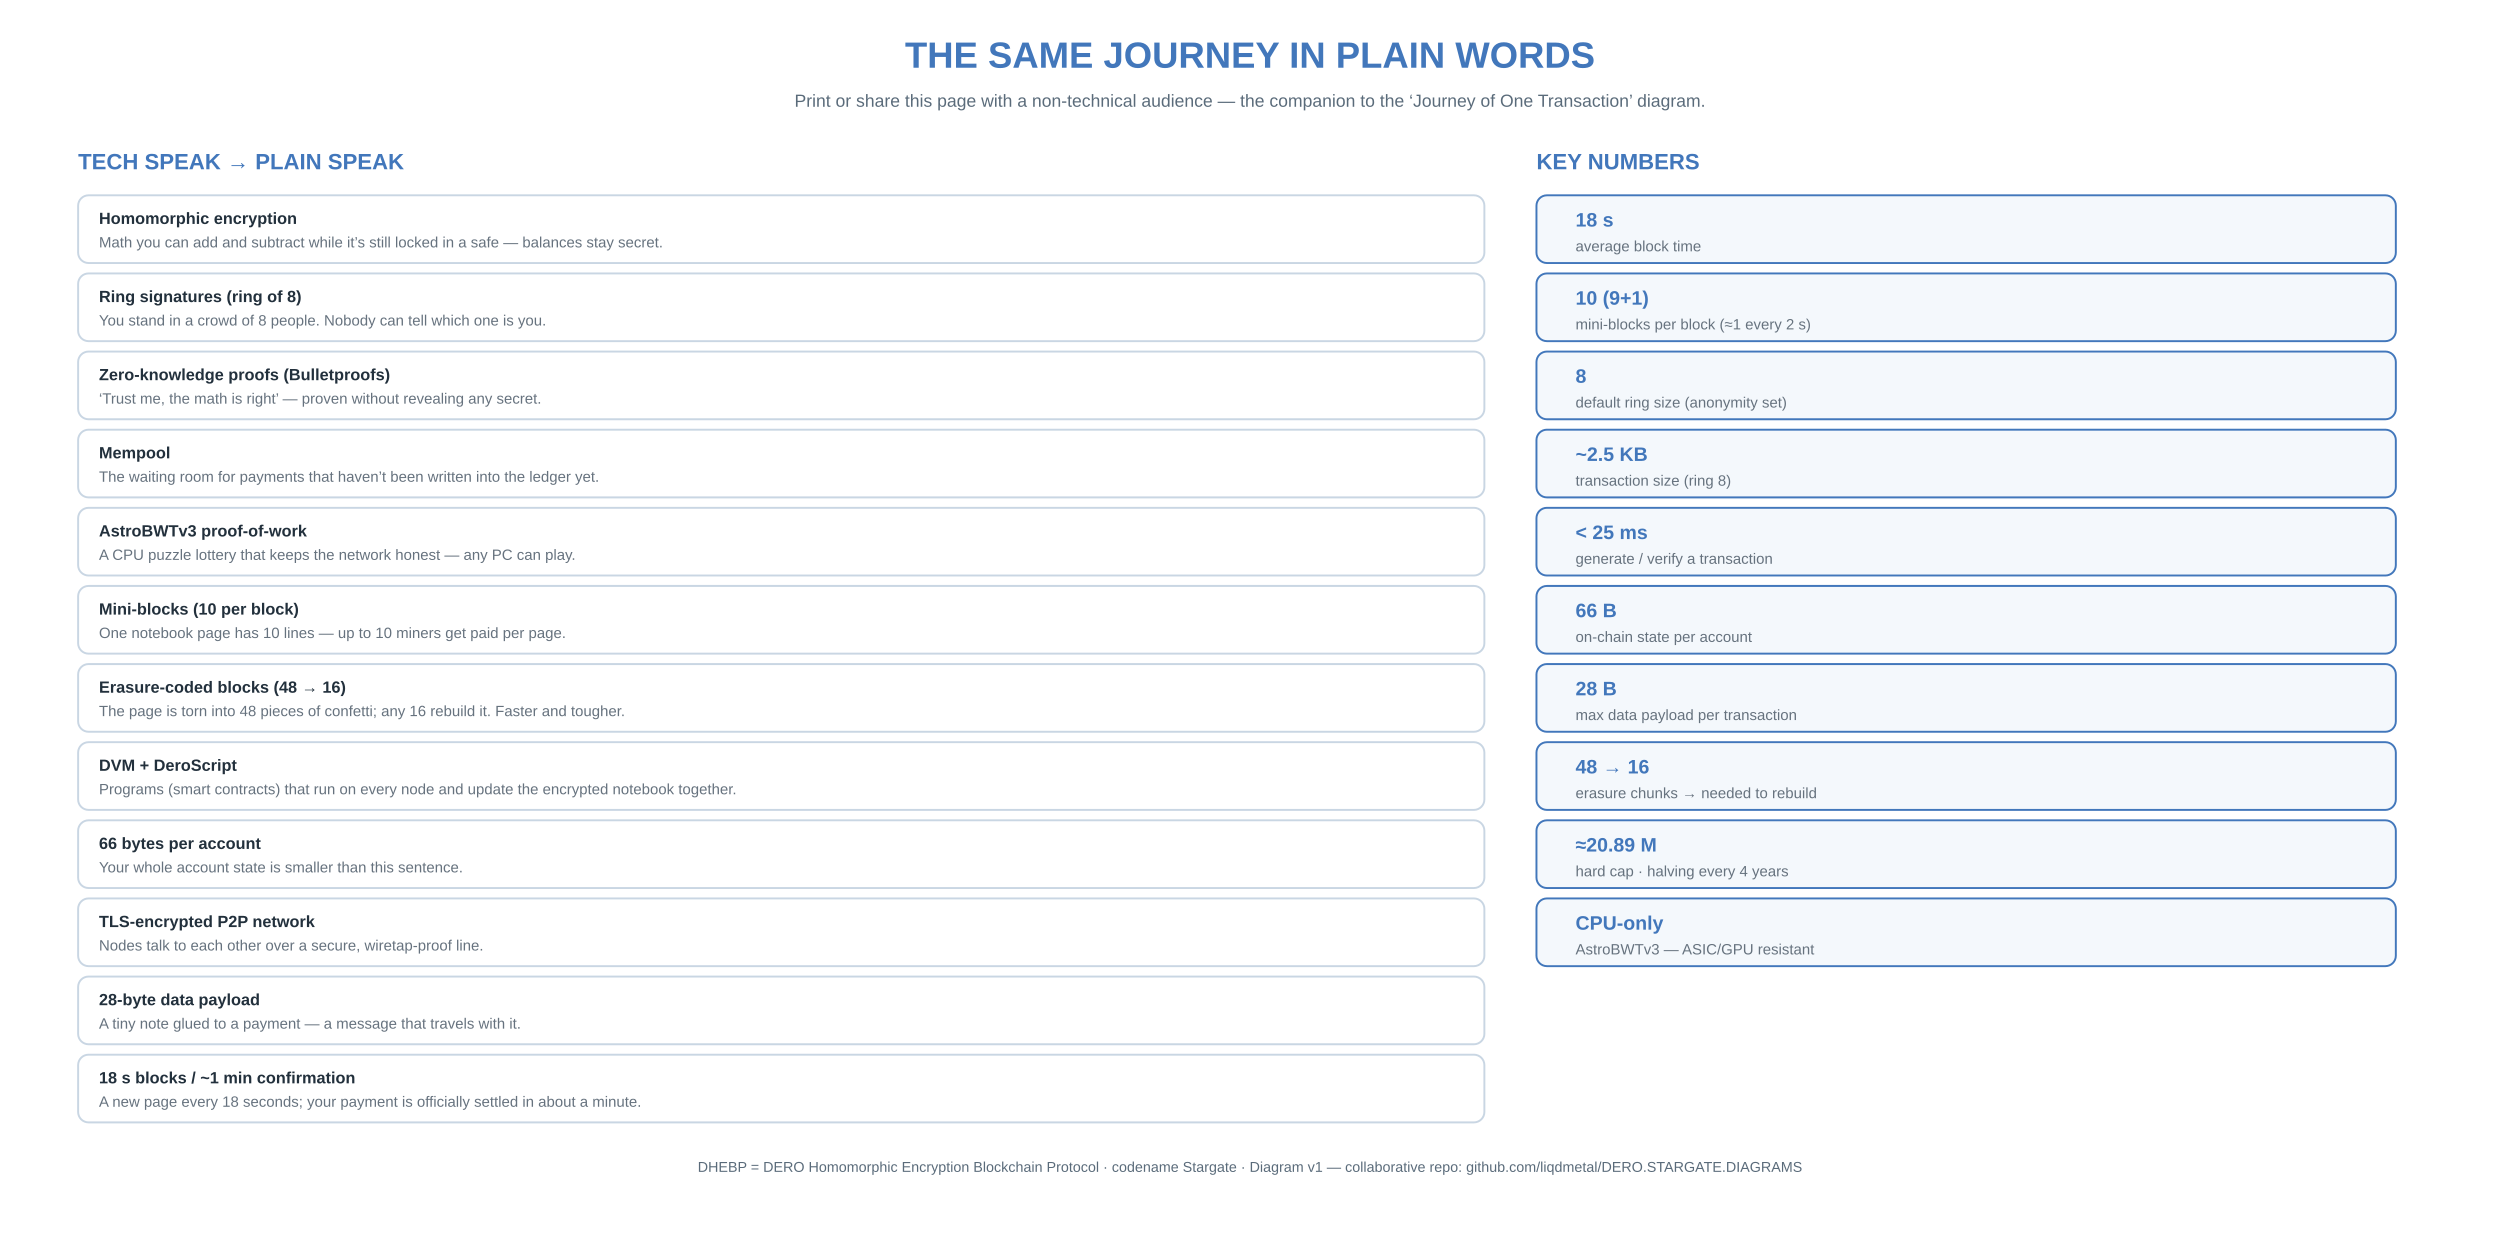
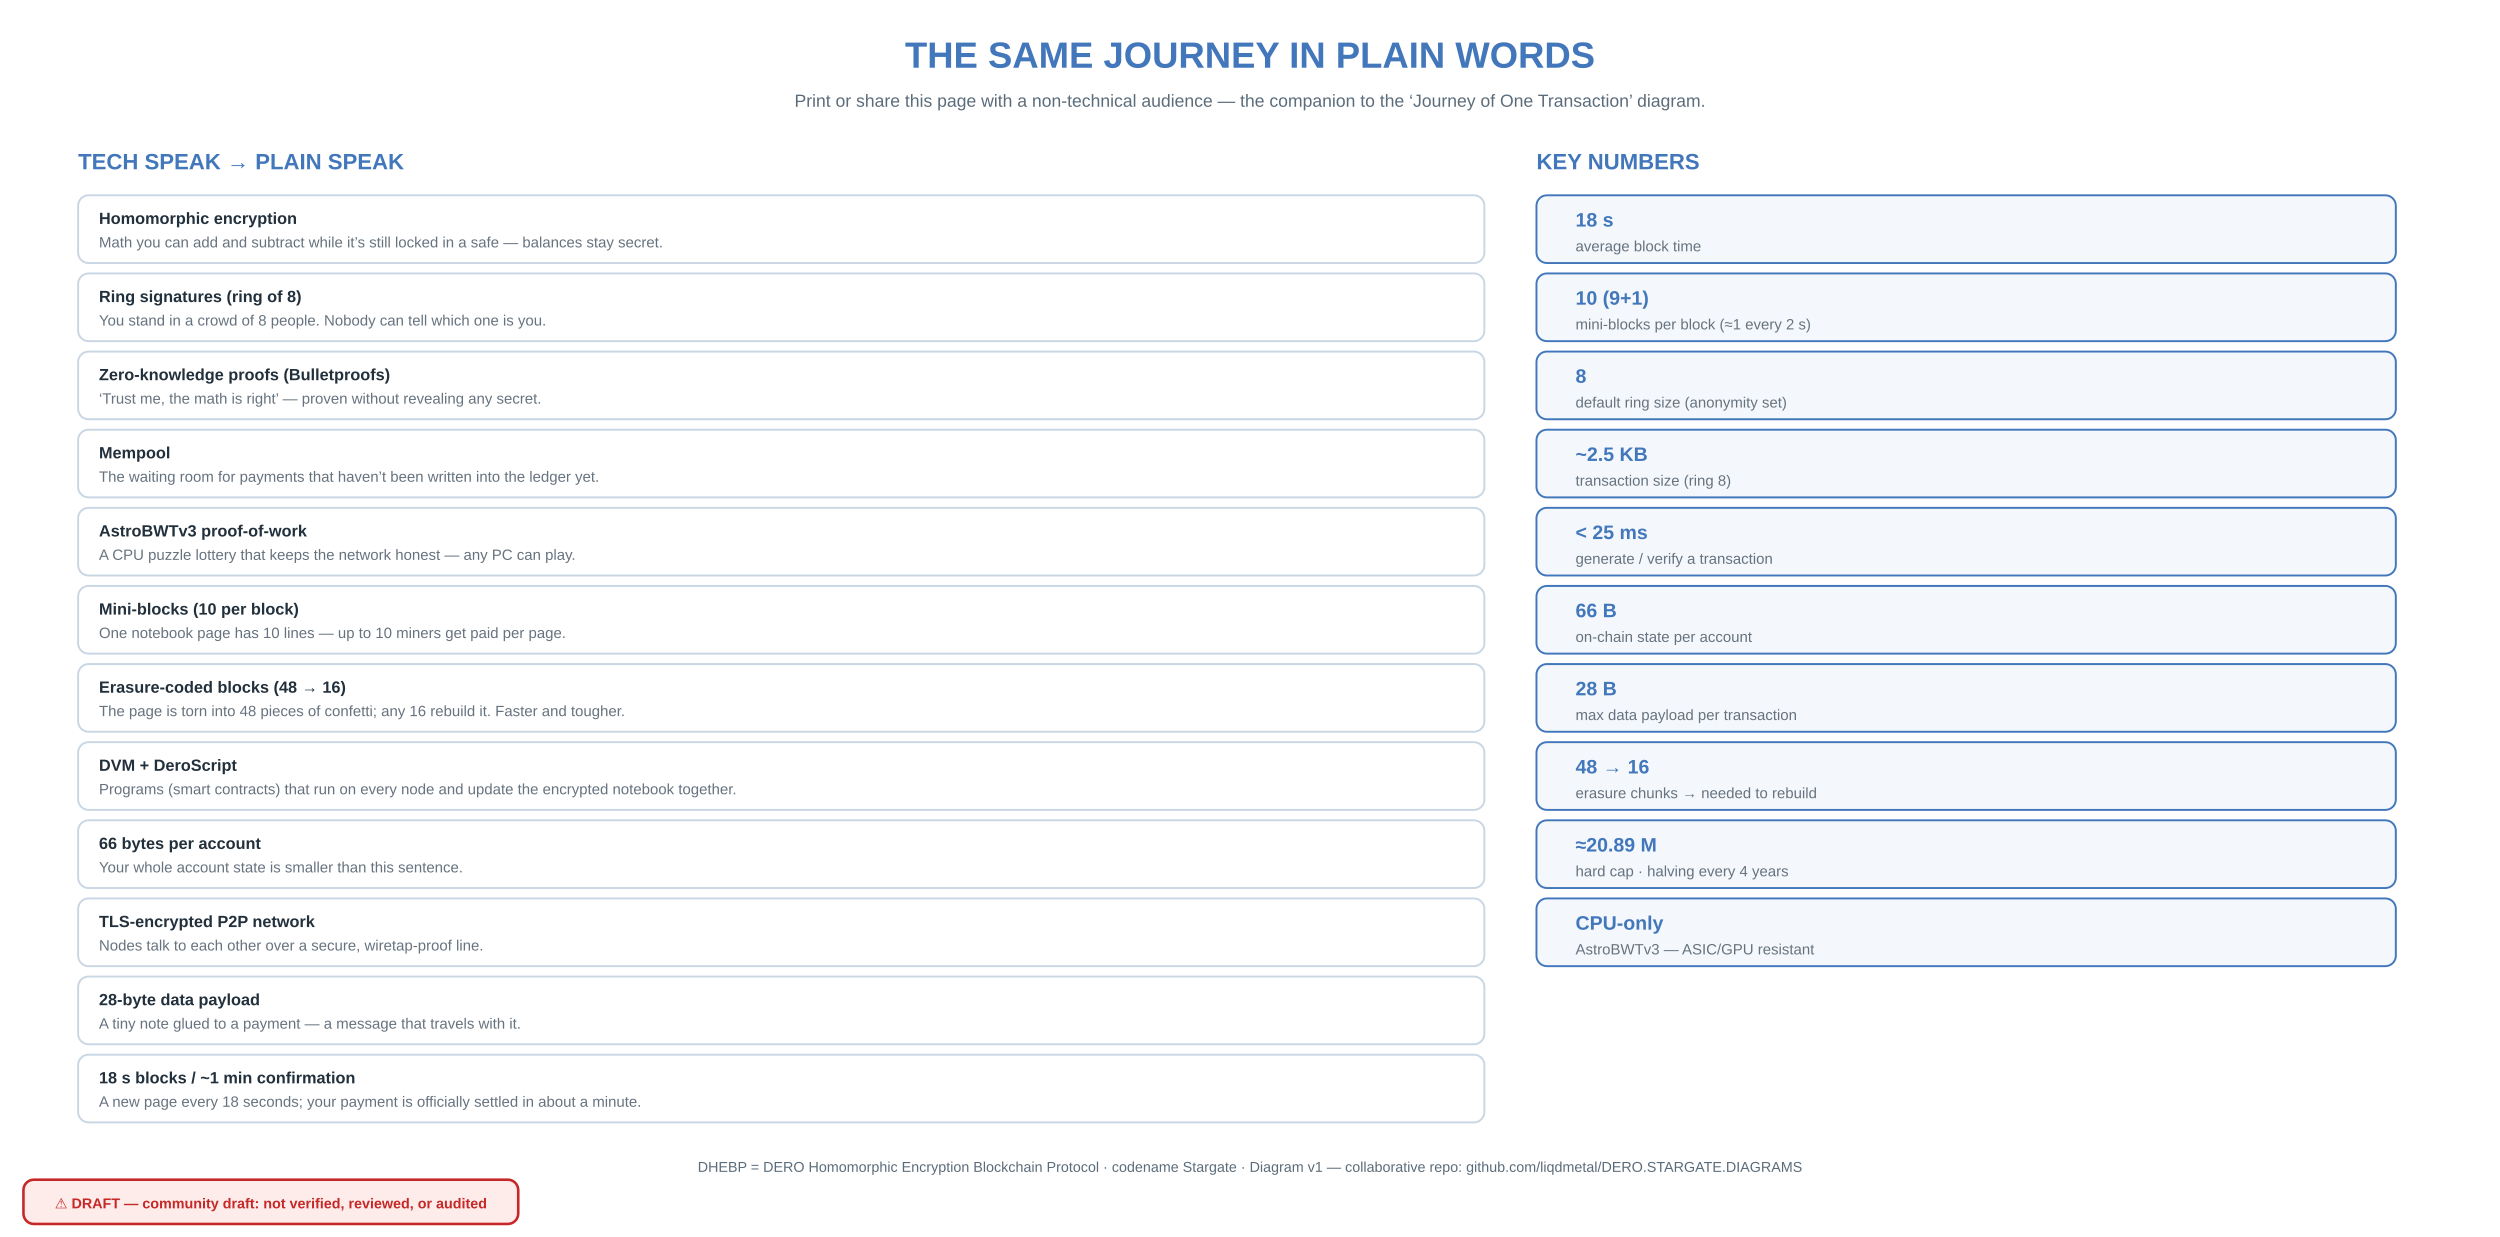
<svg xmlns="http://www.w3.org/2000/svg" width="1920" height="950" viewBox="0 0 1920 950" font-family="Segoe UI, Arial, sans-serif">
  <rect x="0" y="0" width="1920" height="950" fill="#FFFFFF" />
  <text x="960.0" y="52" text-anchor="middle" font-size="28" font-weight="700" fill="#4277BB">THE SAME JOURNEY IN PLAIN WORDS</text>
  <text x="960.0" y="82" text-anchor="middle" font-size="13.5" fill="#5A6B7A">Print or share this page with a non-technical audience — the companion to the ‘Journey of One Transaction’ diagram.</text>
  <text x="60" y="130" font-size="17" font-weight="700" fill="#4277BB">TECH SPEAK → PLAIN SPEAK</text>
  <text x="1180" y="130" font-size="17" font-weight="700" fill="#4277BB">KEY NUMBERS</text>
  <rect x="60" y="150" width="1080" height="52" rx="8" fill="#FFFFFF" stroke="#C9D6E3" stroke-width="1.5" />
  <text x="76" y="172" font-size="12.5" font-weight="700" fill="#22303C">Homomorphic encryption</text>
  <text x="76" y="190" font-size="11.5" fill="#66727E">Math you can add and subtract while it’s still locked in a safe — balances stay secret.</text>
  <rect x="60" y="210" width="1080" height="52" rx="8" fill="#FFFFFF" stroke="#C9D6E3" stroke-width="1.5" />
  <text x="76" y="232" font-size="12.5" font-weight="700" fill="#22303C">Ring signatures (ring of 8)</text>
  <text x="76" y="250" font-size="11.5" fill="#66727E">You stand in a crowd of 8 people. Nobody can tell which one is you.</text>
  <rect x="60" y="270" width="1080" height="52" rx="8" fill="#FFFFFF" stroke="#C9D6E3" stroke-width="1.5" />
  <text x="76" y="292" font-size="12.5" font-weight="700" fill="#22303C">Zero-knowledge proofs (Bulletproofs)</text>
  <text x="76" y="310" font-size="11.5" fill="#66727E">‘Trust me, the math is right’ — proven without revealing any secret.</text>
  <rect x="60" y="330" width="1080" height="52" rx="8" fill="#FFFFFF" stroke="#C9D6E3" stroke-width="1.5" />
  <text x="76" y="352" font-size="12.5" font-weight="700" fill="#22303C">Mempool</text>
  <text x="76" y="370" font-size="11.5" fill="#66727E">The waiting room for payments that haven’t been written into the ledger yet.</text>
  <rect x="60" y="390" width="1080" height="52" rx="8" fill="#FFFFFF" stroke="#C9D6E3" stroke-width="1.5" />
  <text x="76" y="412" font-size="12.5" font-weight="700" fill="#22303C">AstroBWTv3 proof-of-work</text>
  <text x="76" y="430" font-size="11.5" fill="#66727E">A CPU puzzle lottery that keeps the network honest — any PC can play.</text>
  <rect x="60" y="450" width="1080" height="52" rx="8" fill="#FFFFFF" stroke="#C9D6E3" stroke-width="1.5" />
  <text x="76" y="472" font-size="12.5" font-weight="700" fill="#22303C">Mini-blocks (10 per block)</text>
  <text x="76" y="490" font-size="11.5" fill="#66727E">One notebook page has 10 lines — up to 10 miners get paid per page.</text>
  <rect x="60" y="510" width="1080" height="52" rx="8" fill="#FFFFFF" stroke="#C9D6E3" stroke-width="1.5" />
  <text x="76" y="532" font-size="12.5" font-weight="700" fill="#22303C">Erasure-coded blocks (48 → 16)</text>
  <text x="76" y="550" font-size="11.5" fill="#66727E">The page is torn into 48 pieces of confetti; any 16 rebuild it. Faster and tougher.</text>
  <rect x="60" y="570" width="1080" height="52" rx="8" fill="#FFFFFF" stroke="#C9D6E3" stroke-width="1.5" />
  <text x="76" y="592" font-size="12.5" font-weight="700" fill="#22303C">DVM + DeroScript</text>
  <text x="76" y="610" font-size="11.5" fill="#66727E">Programs (smart contracts) that run on every node and update the encrypted notebook together.</text>
  <rect x="60" y="630" width="1080" height="52" rx="8" fill="#FFFFFF" stroke="#C9D6E3" stroke-width="1.5" />
  <text x="76" y="652" font-size="12.5" font-weight="700" fill="#22303C">66 bytes per account</text>
  <text x="76" y="670" font-size="11.5" fill="#66727E">Your whole account state is smaller than this sentence.</text>
  <rect x="60" y="690" width="1080" height="52" rx="8" fill="#FFFFFF" stroke="#C9D6E3" stroke-width="1.5" />
  <text x="76" y="712" font-size="12.5" font-weight="700" fill="#22303C">TLS-encrypted P2P network</text>
  <text x="76" y="730" font-size="11.5" fill="#66727E">Nodes talk to each other over a secure, wiretap-proof line.</text>
  <rect x="60" y="750" width="1080" height="52" rx="8" fill="#FFFFFF" stroke="#C9D6E3" stroke-width="1.5" />
  <text x="76" y="772" font-size="12.5" font-weight="700" fill="#22303C">28-byte data payload</text>
  <text x="76" y="790" font-size="11.5" fill="#66727E">A tiny note glued to a payment — a message that travels with it.</text>
  <rect x="60" y="810" width="1080" height="52" rx="8" fill="#FFFFFF" stroke="#C9D6E3" stroke-width="1.5" />
  <text x="76" y="832" font-size="12.5" font-weight="700" fill="#22303C">18 s blocks / ~1 min confirmation</text>
  <text x="76" y="850" font-size="11.5" fill="#66727E">A new page every 18 seconds; your payment is officially settled in about a minute.</text>
  <rect x="1180" y="150" width="660" height="52" rx="8" fill="#F4F8FC" stroke="#4277BB" stroke-width="1.5" />
  <text x="1210" y="174" font-size="15" font-weight="700" fill="#4277BB">18 s</text>
  <text x="1210" y="193" font-size="11.5" fill="#66727E">average block time</text>
  <rect x="1180" y="210" width="660" height="52" rx="8" fill="#F4F8FC" stroke="#4277BB" stroke-width="1.5" />
  <text x="1210" y="234" font-size="15" font-weight="700" fill="#4277BB">10 (9+1)</text>
  <text x="1210" y="253" font-size="11.5" fill="#66727E">mini-blocks per block (≈1 every 2 s)</text>
  <rect x="1180" y="270" width="660" height="52" rx="8" fill="#F4F8FC" stroke="#4277BB" stroke-width="1.5" />
  <text x="1210" y="294" font-size="15" font-weight="700" fill="#4277BB">8</text>
  <text x="1210" y="313" font-size="11.5" fill="#66727E">default ring size (anonymity set)</text>
  <rect x="1180" y="330" width="660" height="52" rx="8" fill="#F4F8FC" stroke="#4277BB" stroke-width="1.5" />
  <text x="1210" y="354" font-size="15" font-weight="700" fill="#4277BB">~2.5 KB</text>
  <text x="1210" y="373" font-size="11.5" fill="#66727E">transaction size (ring 8)</text>
  <rect x="1180" y="390" width="660" height="52" rx="8" fill="#F4F8FC" stroke="#4277BB" stroke-width="1.5" />
  <text x="1210" y="414" font-size="15" font-weight="700" fill="#4277BB">&lt; 25 ms</text>
  <text x="1210" y="433" font-size="11.5" fill="#66727E">generate / verify a transaction</text>
  <rect x="1180" y="450" width="660" height="52" rx="8" fill="#F4F8FC" stroke="#4277BB" stroke-width="1.5" />
  <text x="1210" y="474" font-size="15" font-weight="700" fill="#4277BB">66 B</text>
  <text x="1210" y="493" font-size="11.5" fill="#66727E">on-chain state per account</text>
  <rect x="1180" y="510" width="660" height="52" rx="8" fill="#F4F8FC" stroke="#4277BB" stroke-width="1.5" />
  <text x="1210" y="534" font-size="15" font-weight="700" fill="#4277BB">28 B</text>
  <text x="1210" y="553" font-size="11.5" fill="#66727E">max data payload per transaction</text>
  <rect x="1180" y="570" width="660" height="52" rx="8" fill="#F4F8FC" stroke="#4277BB" stroke-width="1.5" />
  <text x="1210" y="594" font-size="15" font-weight="700" fill="#4277BB">48 → 16</text>
  <text x="1210" y="613" font-size="11.5" fill="#66727E">erasure chunks → needed to rebuild</text>
  <rect x="1180" y="630" width="660" height="52" rx="8" fill="#F4F8FC" stroke="#4277BB" stroke-width="1.5" />
  <text x="1210" y="654" font-size="15" font-weight="700" fill="#4277BB">≈20.89 M</text>
  <text x="1210" y="673" font-size="11.5" fill="#66727E">hard cap · halving every 4 years</text>
  <rect x="1180" y="690" width="660" height="52" rx="8" fill="#F4F8FC" stroke="#4277BB" stroke-width="1.5" />
  <text x="1210" y="714" font-size="15" font-weight="700" fill="#4277BB">CPU-only</text>
  <text x="1210" y="733" font-size="11.5" fill="#66727E">AstroBWTv3 — ASIC/GPU resistant</text>
  <text x="960.0" y="900" text-anchor="middle" font-size="11" fill="#5A6B7A">DHEBP = DERO Homomorphic Encryption Blockchain Protocol · codename Stargate · Diagram v1 — collaborative repo: github.com/liqdmetal/DERO.STARGATE.DIAGRAMS</text>
+   <rect x="18" y="906" width="380" height="34" rx="8" fill="#FDECEA" stroke="#C62828" stroke-width="2" />
+   <text x="208" y="928" text-anchor="middle" font-size="11" font-weight="700" fill="#C62828">⚠️ DRAFT — community draft: not verified, reviewed, or audited</text>
</svg>
